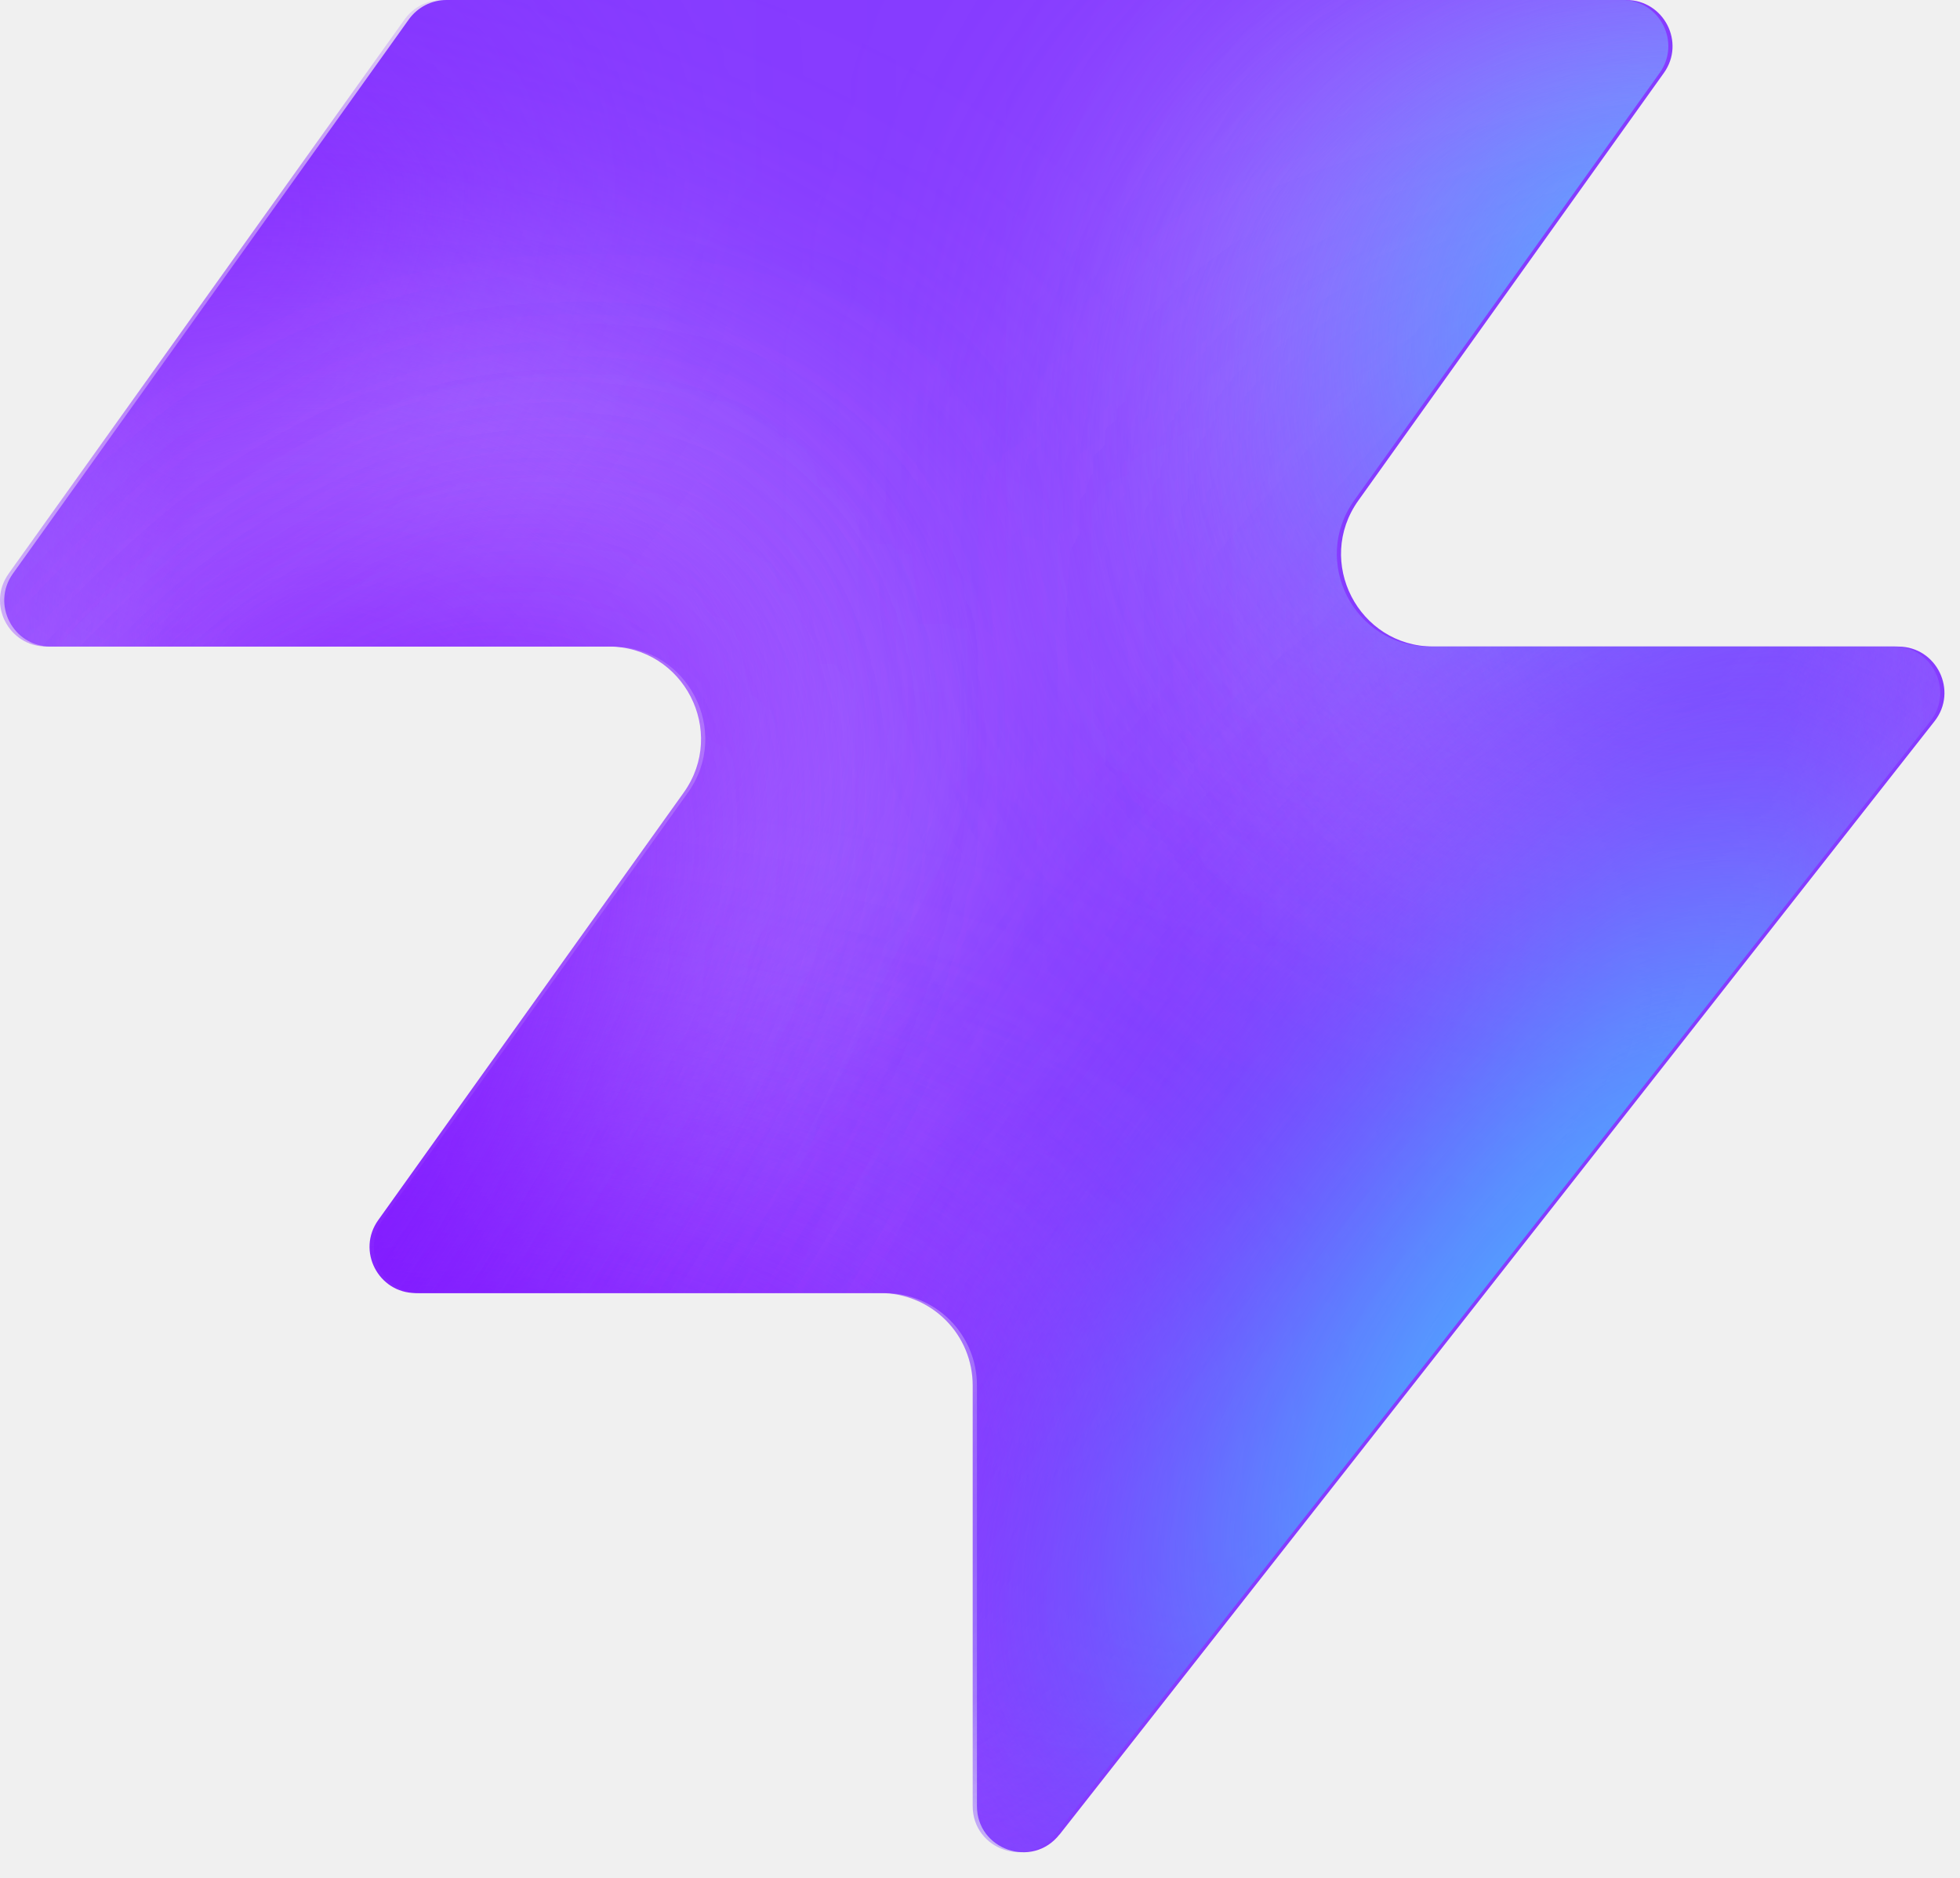
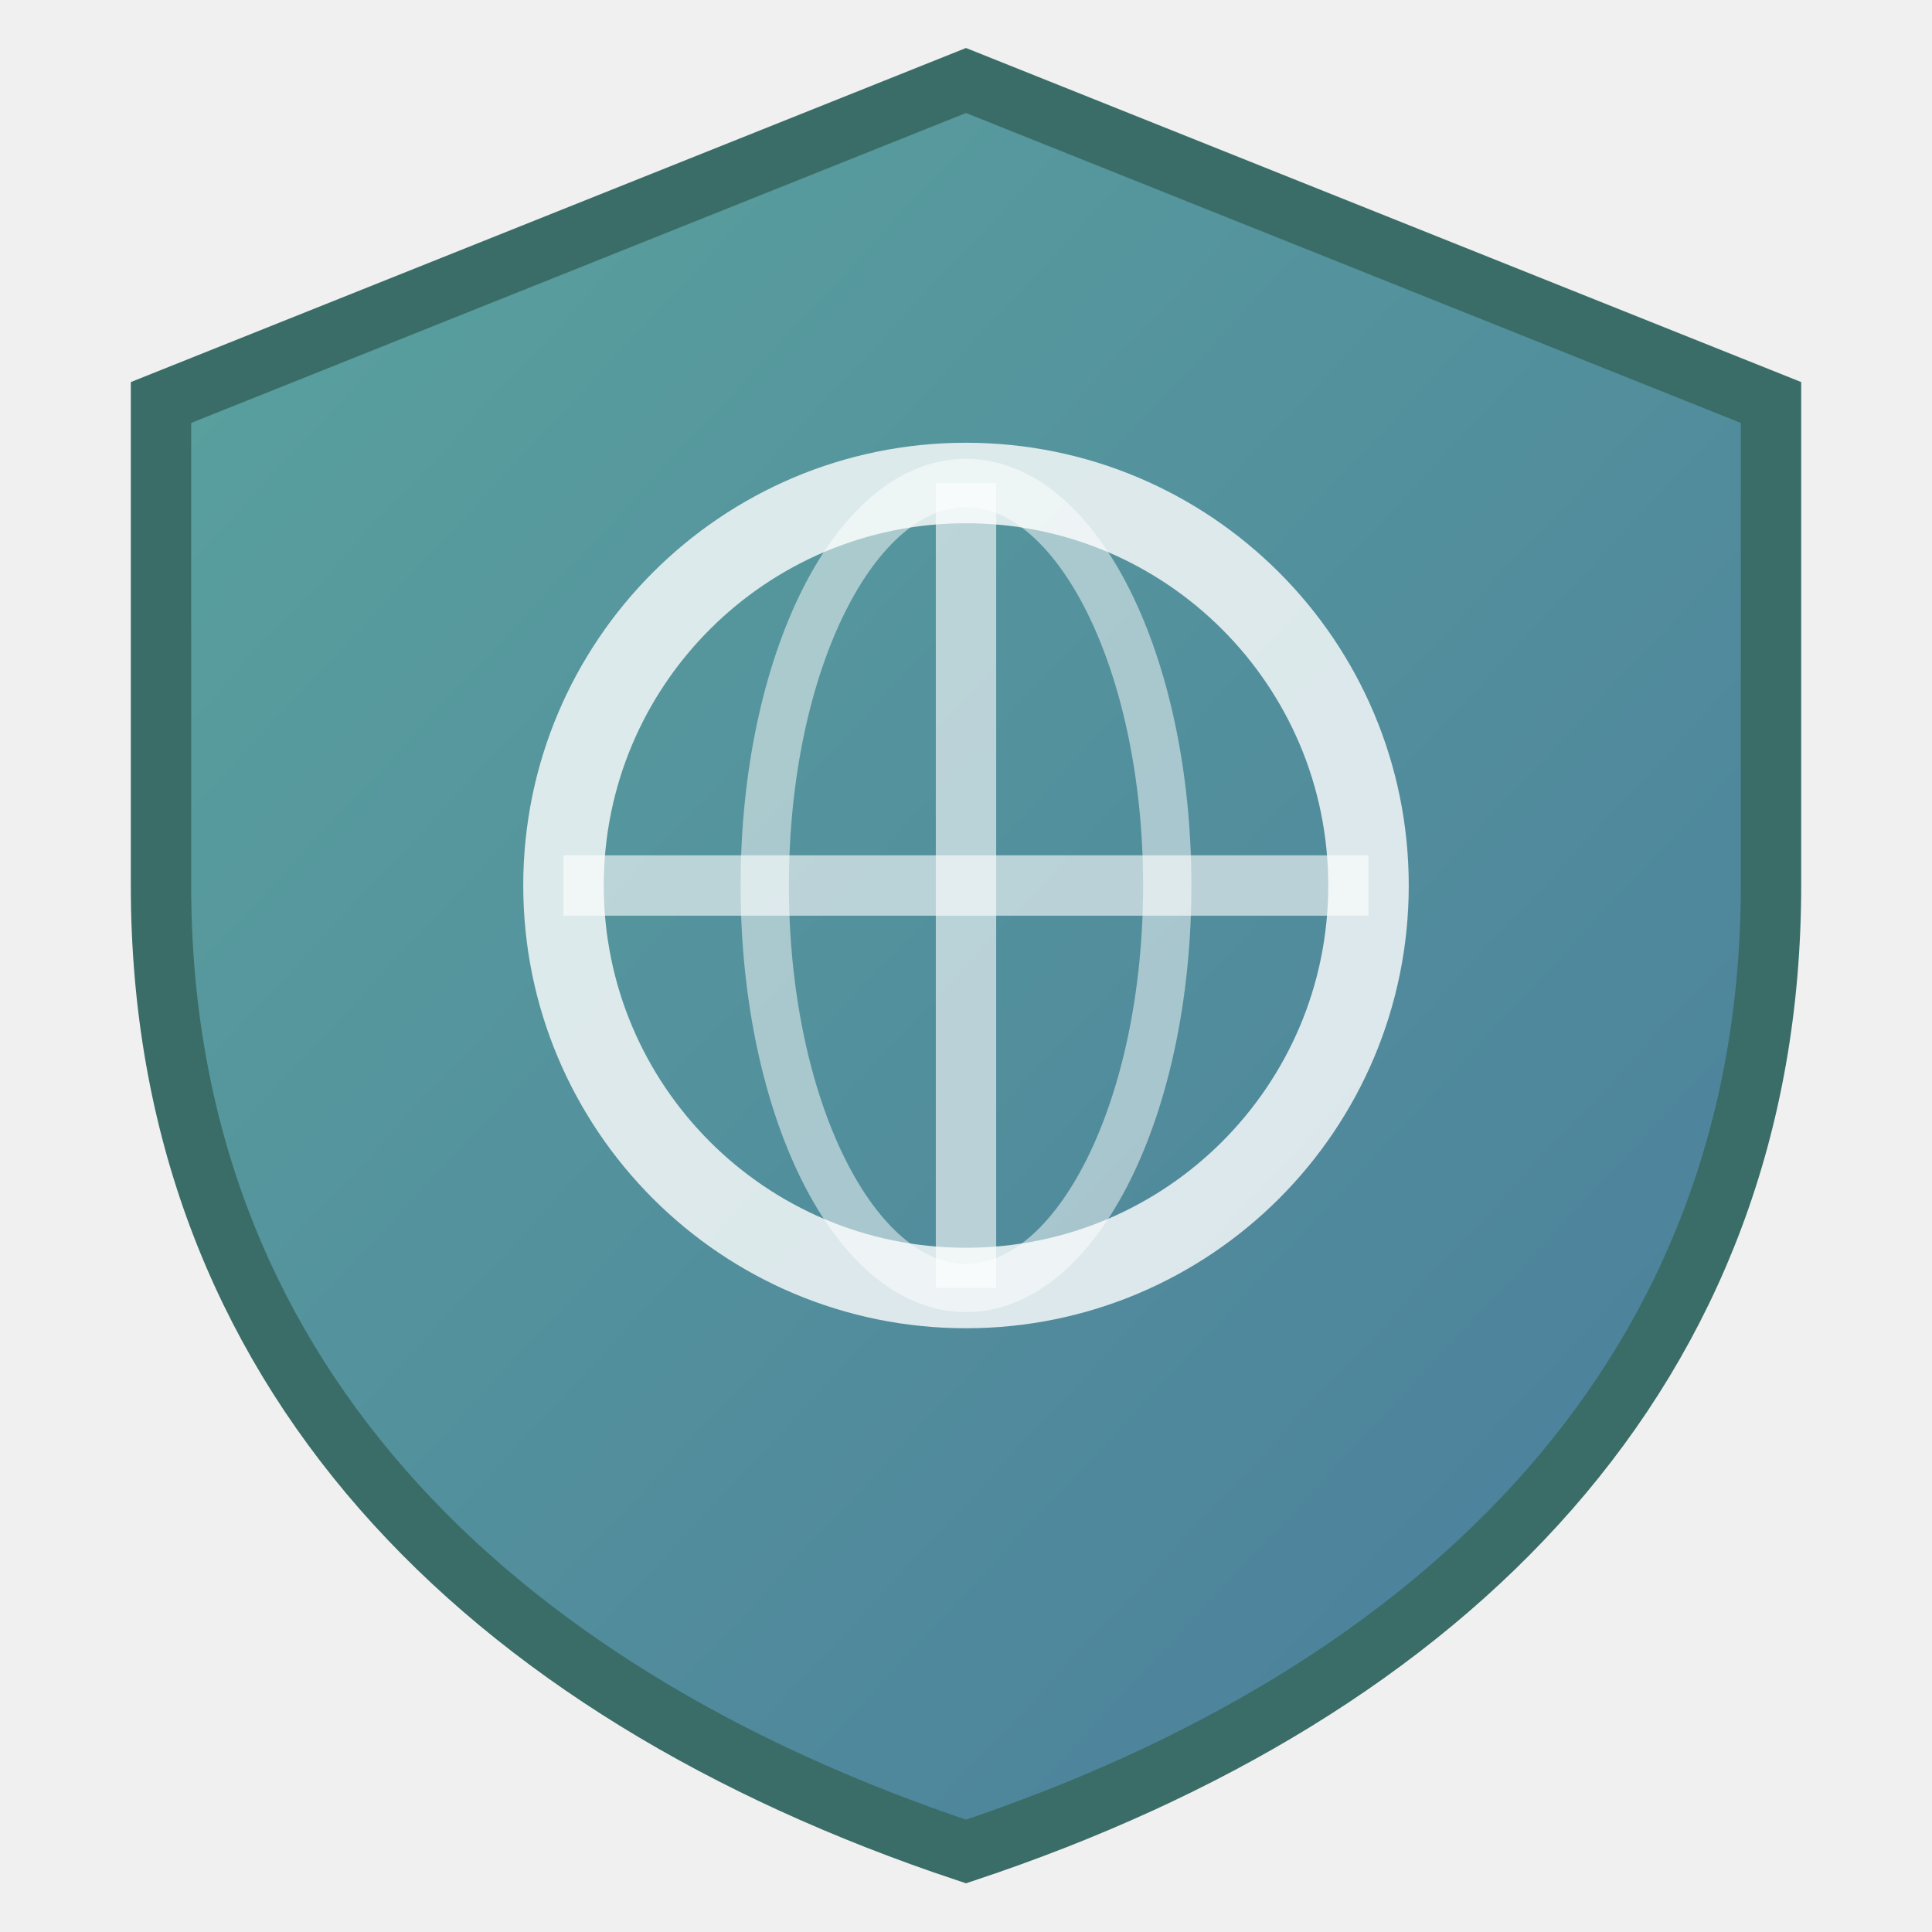
- <svg xmlns="http://www.w3.org/2000/svg" width="48" height="46" fill="none" viewBox="0 0 48 46">
-   <path fill="#863bff" d="M25.946 44.938c-.664.845-2.021.375-2.021-.698V33.937a2.26 2.26 0 0 0-2.262-2.262H10.287c-.92 0-1.456-1.04-.92-1.788l7.48-10.471c1.07-1.497 0-3.578-1.842-3.578H1.237c-.92 0-1.456-1.04-.92-1.788L10.013.474c.214-.297.556-.474.92-.474h28.894c.92 0 1.456 1.04.92 1.788l-7.48 10.471c-1.07 1.498 0 3.579 1.842 3.579h11.377c.943 0 1.473 1.088.89 1.83L25.947 44.94z" style="fill:#863bff;fill:color(display-p3 .525 .23 1);fill-opacity:1" />
-   <mask id="a" width="48" height="46" x="0" y="0" maskUnits="userSpaceOnUse" style="mask-type:alpha">
-     <path fill="#000" d="M25.842 44.938c-.664.844-2.021.375-2.021-.698V33.937a2.26 2.26 0 0 0-2.262-2.262H10.183c-.92 0-1.456-1.04-.92-1.788l7.48-10.471c1.07-1.498 0-3.579-1.842-3.579H1.133c-.92 0-1.456-1.04-.92-1.787L9.91.473c.214-.297.556-.474.92-.474h28.894c.92 0 1.456 1.04.92 1.788l-7.48 10.471c-1.07 1.498 0 3.578 1.842 3.578h11.377c.943 0 1.473 1.088.89 1.832L25.843 44.94z" style="fill:#000;fill-opacity:1" />
-   </mask>
-   <g mask="url(#a)">
-     <g filter="url(#b)">
-       <ellipse cx="5.508" cy="14.704" fill="#ede6ff" rx="5.508" ry="14.704" style="fill:#ede6ff;fill:color(display-p3 .927 .903 1);fill-opacity:1" transform="matrix(.00324 1 1 -.00324 -4.47 31.516)" />
-     </g>
-     <g filter="url(#c)">
-       <ellipse cx="10.399" cy="29.851" fill="#ede6ff" rx="10.399" ry="29.851" style="fill:#ede6ff;fill:color(display-p3 .927 .903 1);fill-opacity:1" transform="matrix(.00324 1 1 -.00324 -39.328 7.883)" />
-     </g>
-     <g filter="url(#d)">
-       <ellipse cx="5.508" cy="30.487" fill="#7e14ff" rx="5.508" ry="30.487" style="fill:#7e14ff;fill:color(display-p3 .492 .077 1);fill-opacity:1" transform="rotate(89.814 -25.913 -14.639)scale(1 -1)" />
-     </g>
-     <g filter="url(#e)">
-       <ellipse cx="5.508" cy="30.599" fill="#7e14ff" rx="5.508" ry="30.599" style="fill:#7e14ff;fill:color(display-p3 .492 .077 1);fill-opacity:1" transform="rotate(89.814 -32.644 -3.334)scale(1 -1)" />
-     </g>
-     <g filter="url(#f)">
-       <ellipse cx="5.508" cy="30.599" fill="#7e14ff" rx="5.508" ry="30.599" style="fill:#7e14ff;fill:color(display-p3 .492 .077 1);fill-opacity:1" transform="matrix(.00324 1 1 -.00324 -34.34 30.47)" />
-     </g>
-     <g filter="url(#g)">
-       <ellipse cx="14.072" cy="22.078" fill="#ede6ff" rx="14.072" ry="22.078" style="fill:#ede6ff;fill:color(display-p3 .927 .903 1);fill-opacity:1" transform="rotate(93.35 24.506 48.493)scale(-1 1)" />
-     </g>
-     <g filter="url(#h)">
-       <ellipse cx="3.47" cy="21.501" fill="#7e14ff" rx="3.47" ry="21.501" style="fill:#7e14ff;fill:color(display-p3 .492 .077 1);fill-opacity:1" transform="rotate(89.009 28.708 47.59)scale(-1 1)" />
-     </g>
-     <g filter="url(#i)">
-       <ellipse cx="3.47" cy="21.501" fill="#7e14ff" rx="3.47" ry="21.501" style="fill:#7e14ff;fill:color(display-p3 .492 .077 1);fill-opacity:1" transform="rotate(89.009 28.708 47.59)scale(-1 1)" />
-     </g>
-     <g filter="url(#j)">
-       <ellipse cx=".387" cy="8.972" fill="#7e14ff" rx="4.407" ry="29.108" style="fill:#7e14ff;fill:color(display-p3 .492 .077 1);fill-opacity:1" transform="rotate(39.51 .387 8.972)" />
-     </g>
-     <g filter="url(#k)">
-       <ellipse cx="47.523" cy="-6.092" fill="#7e14ff" rx="4.407" ry="29.108" style="fill:#7e14ff;fill:color(display-p3 .492 .077 1);fill-opacity:1" transform="rotate(37.892 47.523 -6.092)" />
-     </g>
-     <g filter="url(#l)">
-       <ellipse cx="41.412" cy="6.333" fill="#47bfff" rx="5.971" ry="9.665" style="fill:#47bfff;fill:color(display-p3 .28 .748 1);fill-opacity:1" transform="rotate(37.892 41.412 6.333)" />
-     </g>
-     <g filter="url(#m)">
-       <ellipse cx="-1.879" cy="38.332" fill="#7e14ff" rx="4.407" ry="29.108" style="fill:#7e14ff;fill:color(display-p3 .492 .077 1);fill-opacity:1" transform="rotate(37.892 -1.88 38.332)" />
-     </g>
-     <g filter="url(#n)">
-       <ellipse cx="-1.879" cy="38.332" fill="#7e14ff" rx="4.407" ry="29.108" style="fill:#7e14ff;fill:color(display-p3 .492 .077 1);fill-opacity:1" transform="rotate(37.892 -1.88 38.332)" />
-     </g>
-     <g filter="url(#o)">
-       <ellipse cx="35.651" cy="29.907" fill="#7e14ff" rx="4.407" ry="29.108" style="fill:#7e14ff;fill:color(display-p3 .492 .077 1);fill-opacity:1" transform="rotate(37.892 35.651 29.907)" />
-     </g>
-     <g filter="url(#p)">
-       <ellipse cx="38.418" cy="32.4" fill="#47bfff" rx="5.971" ry="15.297" style="fill:#47bfff;fill:color(display-p3 .28 .748 1);fill-opacity:1" transform="rotate(37.892 38.418 32.4)" />
-     </g>
-   </g>
+ <svg xmlns="http://www.w3.org/2000/svg" width="48" height="48" viewBox="0 0 48 48">
  <defs>
-     <filter id="b" width="60.045" height="41.654" x="-19.77" y="16.149" color-interpolation-filters="sRGB" filterUnits="userSpaceOnUse">
-       <feFlood flood-opacity="0" result="BackgroundImageFix" />
-       <feBlend in="SourceGraphic" in2="BackgroundImageFix" result="shape" />
-       <feGaussianBlur result="effect1_foregroundBlur_2002_17158" stdDeviation="7.659" />
-     </filter>
-     <filter id="c" width="90.34" height="51.437" x="-54.613" y="-7.533" color-interpolation-filters="sRGB" filterUnits="userSpaceOnUse">
-       <feFlood flood-opacity="0" result="BackgroundImageFix" />
-       <feBlend in="SourceGraphic" in2="BackgroundImageFix" result="shape" />
-       <feGaussianBlur result="effect1_foregroundBlur_2002_17158" stdDeviation="7.659" />
-     </filter>
-     <filter id="d" width="79.355" height="29.4" x="-49.64" y="2.03" color-interpolation-filters="sRGB" filterUnits="userSpaceOnUse">
-       <feFlood flood-opacity="0" result="BackgroundImageFix" />
-       <feBlend in="SourceGraphic" in2="BackgroundImageFix" result="shape" />
-       <feGaussianBlur result="effect1_foregroundBlur_2002_17158" stdDeviation="4.596" />
-     </filter>
-     <filter id="e" width="79.579" height="29.4" x="-45.045" y="20.029" color-interpolation-filters="sRGB" filterUnits="userSpaceOnUse">
-       <feFlood flood-opacity="0" result="BackgroundImageFix" />
-       <feBlend in="SourceGraphic" in2="BackgroundImageFix" result="shape" />
-       <feGaussianBlur result="effect1_foregroundBlur_2002_17158" stdDeviation="4.596" />
-     </filter>
-     <filter id="f" width="79.579" height="29.4" x="-43.513" y="21.178" color-interpolation-filters="sRGB" filterUnits="userSpaceOnUse">
-       <feFlood flood-opacity="0" result="BackgroundImageFix" />
-       <feBlend in="SourceGraphic" in2="BackgroundImageFix" result="shape" />
-       <feGaussianBlur result="effect1_foregroundBlur_2002_17158" stdDeviation="4.596" />
-     </filter>
-     <filter id="g" width="74.749" height="58.852" x="15.756" y="-17.901" color-interpolation-filters="sRGB" filterUnits="userSpaceOnUse">
-       <feFlood flood-opacity="0" result="BackgroundImageFix" />
-       <feBlend in="SourceGraphic" in2="BackgroundImageFix" result="shape" />
-       <feGaussianBlur result="effect1_foregroundBlur_2002_17158" stdDeviation="7.659" />
-     </filter>
-     <filter id="h" width="61.377" height="25.362" x="23.548" y="2.284" color-interpolation-filters="sRGB" filterUnits="userSpaceOnUse">
-       <feFlood flood-opacity="0" result="BackgroundImageFix" />
-       <feBlend in="SourceGraphic" in2="BackgroundImageFix" result="shape" />
-       <feGaussianBlur result="effect1_foregroundBlur_2002_17158" stdDeviation="4.596" />
-     </filter>
-     <filter id="i" width="61.377" height="25.362" x="23.548" y="2.284" color-interpolation-filters="sRGB" filterUnits="userSpaceOnUse">
-       <feFlood flood-opacity="0" result="BackgroundImageFix" />
-       <feBlend in="SourceGraphic" in2="BackgroundImageFix" result="shape" />
-       <feGaussianBlur result="effect1_foregroundBlur_2002_17158" stdDeviation="4.596" />
-     </filter>
-     <filter id="j" width="56.045" height="63.649" x="-27.636" y="-22.853" color-interpolation-filters="sRGB" filterUnits="userSpaceOnUse">
-       <feFlood flood-opacity="0" result="BackgroundImageFix" />
-       <feBlend in="SourceGraphic" in2="BackgroundImageFix" result="shape" />
-       <feGaussianBlur result="effect1_foregroundBlur_2002_17158" stdDeviation="4.596" />
-     </filter>
-     <filter id="k" width="54.814" height="64.646" x="20.116" y="-38.415" color-interpolation-filters="sRGB" filterUnits="userSpaceOnUse">
-       <feFlood flood-opacity="0" result="BackgroundImageFix" />
-       <feBlend in="SourceGraphic" in2="BackgroundImageFix" result="shape" />
-       <feGaussianBlur result="effect1_foregroundBlur_2002_17158" stdDeviation="4.596" />
-     </filter>
-     <filter id="l" width="33.541" height="35.313" x="24.641" y="-11.323" color-interpolation-filters="sRGB" filterUnits="userSpaceOnUse">
-       <feFlood flood-opacity="0" result="BackgroundImageFix" />
-       <feBlend in="SourceGraphic" in2="BackgroundImageFix" result="shape" />
-       <feGaussianBlur result="effect1_foregroundBlur_2002_17158" stdDeviation="4.596" />
-     </filter>
-     <filter id="m" width="54.814" height="64.646" x="-29.286" y="6.009" color-interpolation-filters="sRGB" filterUnits="userSpaceOnUse">
-       <feFlood flood-opacity="0" result="BackgroundImageFix" />
-       <feBlend in="SourceGraphic" in2="BackgroundImageFix" result="shape" />
-       <feGaussianBlur result="effect1_foregroundBlur_2002_17158" stdDeviation="4.596" />
-     </filter>
-     <filter id="n" width="54.814" height="64.646" x="-29.286" y="6.009" color-interpolation-filters="sRGB" filterUnits="userSpaceOnUse">
-       <feFlood flood-opacity="0" result="BackgroundImageFix" />
-       <feBlend in="SourceGraphic" in2="BackgroundImageFix" result="shape" />
-       <feGaussianBlur result="effect1_foregroundBlur_2002_17158" stdDeviation="4.596" />
-     </filter>
-     <filter id="o" width="54.814" height="64.646" x="8.244" y="-2.416" color-interpolation-filters="sRGB" filterUnits="userSpaceOnUse">
-       <feFlood flood-opacity="0" result="BackgroundImageFix" />
-       <feBlend in="SourceGraphic" in2="BackgroundImageFix" result="shape" />
-       <feGaussianBlur result="effect1_foregroundBlur_2002_17158" stdDeviation="4.596" />
-     </filter>
-     <filter id="p" width="39.409" height="43.623" x="18.713" y="10.588" color-interpolation-filters="sRGB" filterUnits="userSpaceOnUse">
-       <feFlood flood-opacity="0" result="BackgroundImageFix" />
-       <feBlend in="SourceGraphic" in2="BackgroundImageFix" result="shape" />
-       <feGaussianBlur result="effect1_foregroundBlur_2002_17158" stdDeviation="4.596" />
-     </filter>
+     <linearGradient id="g" x1="0" y1="0" x2="1" y2="1">
+       <stop offset="0%" stop-color="#5ba39e" />
+       <stop offset="100%" stop-color="#4a7c9b" />
+     </linearGradient>
  </defs>
+   <path d="M24 2 L44 10 L44 22 C44 34 36 42 24 46 C12 42 4 34 4 22 L4 10 Z" fill="url(#g)" stroke="#3a6d68" stroke-width="1.5" />
+   <circle cx="24" cy="22" r="10" fill="none" stroke="white" stroke-width="2" opacity="0.8" />
+   <line x1="24" y1="12" x2="24" y2="32" stroke="white" stroke-width="1.5" opacity="0.6" />
+   <line x1="14" y1="22" x2="34" y2="22" stroke="white" stroke-width="1.5" opacity="0.6" />
+   <ellipse cx="24" cy="22" rx="5" ry="10" fill="none" stroke="white" stroke-width="1.2" opacity="0.5" />
</svg>
